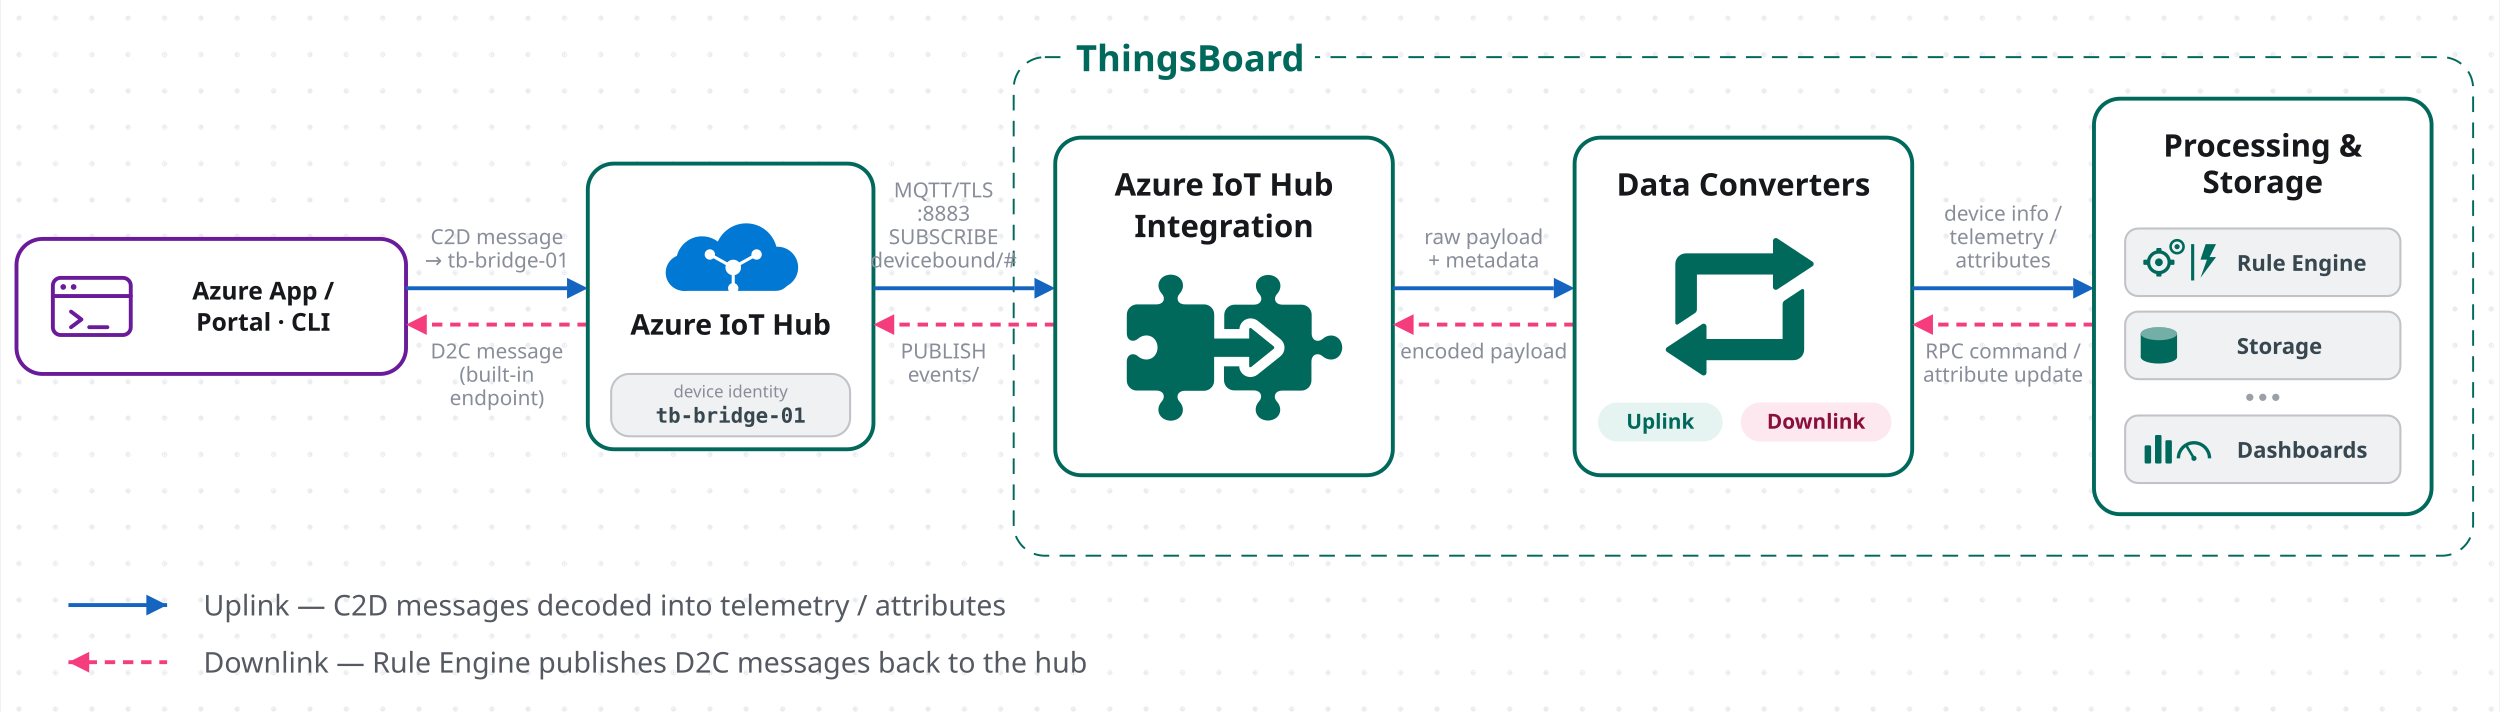
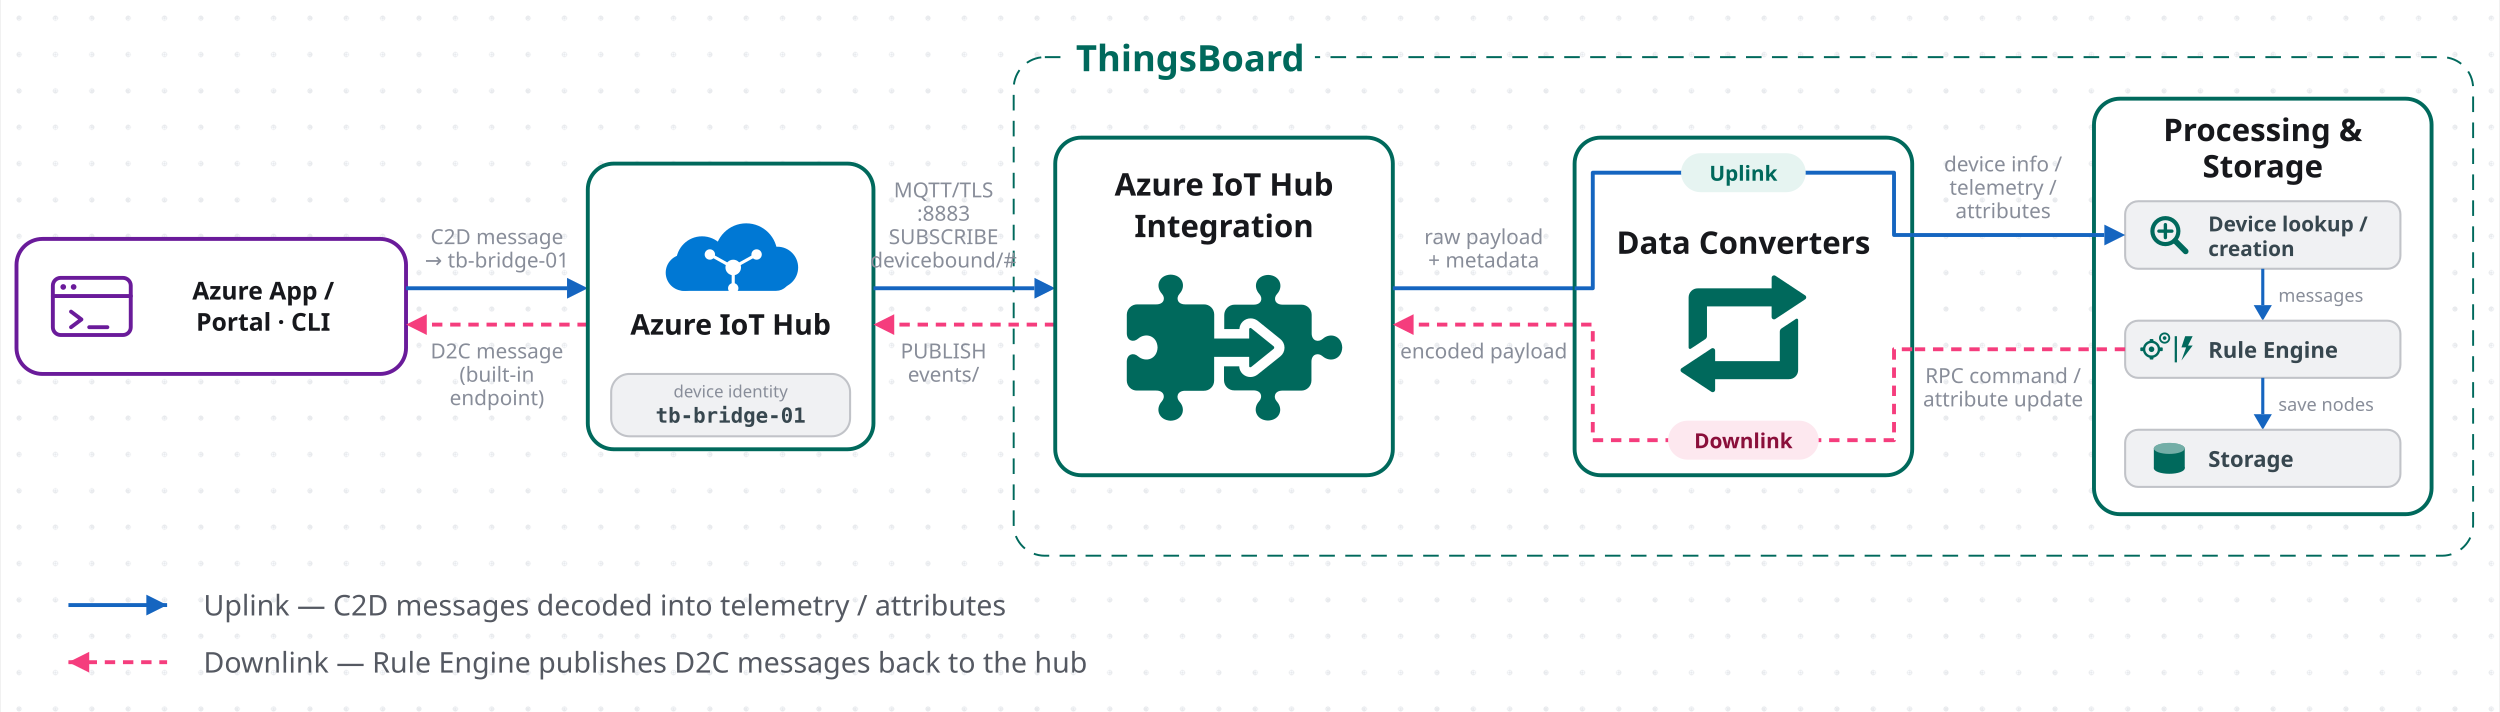
<svg xmlns="http://www.w3.org/2000/svg" width="1430" height="407" viewBox="0 0 962 274">
  <defs>
    <clipPath id="clip0">
      <path fill="#fff" d="M0 0h962v287H0z" />
    </clipPath>
    <pattern id="dots" width="14" height="14" x="0" y="0" patternUnits="userSpaceOnUse">
      <circle cx="7" cy="7" r="1" fill="#e8eaed" />
    </pattern>
  </defs>
  <g clip-path="url(#clip0)">
    <path fill="#fff" d="M0 0h962v287H0z" />
    <path fill="url(#dots)" d="M0 0h962v287H0z" />
    <g transform="translate(0 33)">
      <rect width="562" height="192" x="390" y="-11" fill="none" stroke="#00695c" stroke-dasharray="6,4" stroke-width=".75" rx="12" />
      <path fill="#fff" d="M410-18h96v14h-96z" />
      <text x="458" y="-11" fill="#00695c" dominant-baseline="central" font-family="system-ui,sans-serif" font-size="14" font-weight="600" text-anchor="middle" textLength="88">ThingsBoard</text>
      <rect width="150" height="52" x="6" y="59" fill="#fff" stroke="#6a1b9a" stroke-width="1.5" rx="10" />
      <g fill="none" stroke="#6a1b9a" stroke-linecap="round" stroke-linejoin="round" stroke-width="1.5">
        <rect width="30" height="22" x="20" y="74" fill="#fff" rx="3" />
        <path d="M20 81h30m-23 6 4 3-4 3m7 0h7" />
      </g>
      <circle cx="24" cy="77.5" r="1.1" fill="#6a1b9a" />
      <circle cx="28" cy="77.5" r="1.1" fill="#6a1b9a" />
      <text x="101" y="79" fill="#17181c" dominant-baseline="middle" font-family="system-ui,sans-serif" font-size="9.5" font-weight="600" text-anchor="middle">Azure App /</text>
      <text x="101" y="91" fill="#17181c" dominant-baseline="middle" font-family="system-ui,sans-serif" font-size="9.5" font-weight="600" text-anchor="middle">Portal · CLI</text>
      <path stroke="#1565c0" stroke-width="1.5" d="M156 78h62" />
      <path fill="#1565c0" d="m218 74 8 4-8 4z" />
      <text x="191" y="61" fill="#888d99" font-family="system-ui,sans-serif" font-size="8" text-anchor="middle">C2D message</text>
      <text x="191" y="70" fill="#888d99" font-family="system-ui,sans-serif" font-size="8" text-anchor="middle">→ tb-bridge-01</text>
      <path stroke="#f53d7d" stroke-dasharray="4,3" stroke-width="1.5" d="M226 92h-62" />
      <path fill="#f53d7d" d="m164 88-8 4 8 4z" />
      <text x="191" y="105" fill="#888d99" font-family="system-ui,sans-serif" font-size="8" text-anchor="middle">D2C message</text>
      <text x="191" y="114" fill="#888d99" font-family="system-ui,sans-serif" font-size="8" text-anchor="middle">(built-in</text>
      <text x="191" y="123" fill="#888d99" font-family="system-ui,sans-serif" font-size="8" text-anchor="middle">endpoint)</text>
      <rect width="110" height="110" x="226" y="30" fill="#fff" stroke="#00695c" stroke-width="1.5" rx="10" />
      <g fill="#0078d4">
        <rect width="46" height="11" x="258" y="68" rx="5.5" />
        <circle cx="270" cy="68" r="10" />
        <circle cx="287" cy="65" r="12" />
        <circle cx="299" cy="70" r="8" />
        <circle cx="263" cy="72" r="7" />
      </g>
      <g stroke="#fff" stroke-width="1.2">
        <path d="m282 70-9-5m9 5 9-5m-9 5v8" />
      </g>
      <g fill="#fff">
        <circle cx="282" cy="70" r="3" />
        <circle cx="273" cy="65" r="2" />
        <circle cx="291" cy="65" r="2" />
        <circle cx="282" cy="78" r="2" />
      </g>
      <text x="281" y="92" fill="#17181c" dominant-baseline="middle" font-family="system-ui,sans-serif" font-size="11" font-weight="600" text-anchor="middle">Azure IoT Hub</text>
      <rect width="92" height="24" x="235" y="111" fill="#f0f1f3" stroke="#c1c3c8" stroke-width=".8" rx="7" />
      <text x="281" y="117.5" fill="#888d99" dominant-baseline="central" font-family="system-ui,sans-serif" font-size="6.5" text-anchor="middle">device identity</text>
      <text x="281" y="127" fill="#37474f" dominant-baseline="central" font-family="ui-monospace,Menlo,Consolas,monospace" font-size="8" font-weight="600" text-anchor="middle">tb-bridge-01</text>
      <path stroke="#1565c0" stroke-width="1.5" d="M336 78h62" />
      <path fill="#1565c0" d="m398 74 8 4-8 4z" />
      <text x="363" y="43" fill="#888d99" font-family="system-ui,sans-serif" font-size="8" text-anchor="middle">MQTT/TLS</text>
      <text x="363" y="52" fill="#888d99" font-family="system-ui,sans-serif" font-size="8" text-anchor="middle">:8883</text>
      <text x="363" y="61" fill="#888d99" font-family="system-ui,sans-serif" font-size="8" text-anchor="middle">SUBSCRIBE</text>
      <text x="363" y="70" fill="#888d99" font-family="system-ui,sans-serif" font-size="8" text-anchor="middle" textLength="48" lengthAdjust="spacingAndGlyphs">devicebound/#</text>
      <path stroke="#f53d7d" stroke-dasharray="4,3" stroke-width="1.5" d="M406 92h-62" />
      <path fill="#f53d7d" d="m344 88-8 4 8 4z" />
      <text x="363" y="105" fill="#888d99" font-family="system-ui,sans-serif" font-size="8" text-anchor="middle">PUBLISH</text>
      <text x="363" y="114" fill="#888d99" font-family="system-ui,sans-serif" font-size="8" text-anchor="middle">events/</text>
      <rect width="130" height="130" x="406" y="20" fill="#fff" stroke="#00695c" stroke-width="1.5" rx="10" />
      <text x="471" y="33" fill="#17181c" dominant-baseline="hanging" font-family="system-ui,sans-serif" font-size="12" font-weight="600" text-anchor="middle">Azure IoT Hub</text>
      <text x="471" y="49" fill="#17181c" dominant-baseline="hanging" font-family="system-ui,sans-serif" font-size="12" font-weight="600" text-anchor="middle">Integration</text>
      <g fill="#00695c">
        <path d="M437.48 117.4h7.39c3 0 3.7 2.45 2.14 4.21-2.58 2.87-1.2 7.16 3.43 7.41 4.64-.16 6.01-4.54 3.43-7.32-1.54-1.69-.86-4.22 2.14-4.22h7.22a3.9 3.9 0 0 0 3.96-3.88v-9.17h13.49v3.63c0 .33.42.5.78.25l8.68-7a.66.66 0 0 0 0-.93l-8.68-7c-.34-.25-.78 0-.78.34v3.63h-13.46v-9.26a3.9 3.9 0 0 0-3.95-3.88h-7.22c-3.01 0-3.7-2.45-2.14-4.13 2.58-2.87 1.2-7.17-3.44-7.33-4.63.16-6 4.54-3.43 7.33 1.55 1.68.87 4.13-2.14 4.13h-7.3a4 4 0 0 0-4.04 3.96v7.26c.08 2.87 2.58 3.53 4.3 2.02 2.92-2.54 7.38-1.19 7.55 3.36-.17 4.55-4.63 5.9-7.56 3.37-1.71-1.52-4.2-.85-4.3 2.01v7.33a3.87 3.87 0 0 0 3.93 3.88" />
        <path d="M474.95 117.33h7.4c3 0 3.7 2.53 2.13 4.22-2.58 2.86-1.2 7.24 3.43 7.4 4.64-.16 6.02-4.46 3.44-7.32-1.55-1.68-.87-4.21 2.14-4.21h7.22a3.9 3.9 0 0 0 3.95-3.88v-7.25c0-2.95 2.59-3.63 4.3-2.1 2.92 2.53 7.39 1.18 7.56-3.36-.17-4.55-4.64-5.9-7.47-3.37-1.72 1.52-4.3.85-4.3-2.1V88.2a3.9 3.9 0 0 0-3.96-3.88h-7.22c-3 0-3.7-2.45-2.14-4.13 2.58-2.78 1.2-7.16-3.43-7.33-4.64.17-6.01 4.47-3.43 7.33 1.54 1.68.86 4.13-2.14 4.13h-7.3a4 4 0 0 0-4.05 3.97v5.44h5.84a4.3 4.3 0 0 1 4.3-4.13 4.5 4.5 0 0 1 2.75.93l8.68 7a4.27 4.27 0 0 1 0 6.73l-8.76 7c-.78.58-1.72.93-2.75.93a4.3 4.3 0 0 1-4.3-4.13h-5.85v5.4a3.9 3.9 0 0 0 3.96 3.87" />
      </g>
-       <path stroke="#1565c0" stroke-width="1.5" d="M536 78h62" />
-       <path fill="#1565c0" d="m598 74 8 4-8 4z" />
+       <path stroke="#1565c0" stroke-width="1.5" d="M536 78h70" />
      <text x="571" y="61" fill="#888d99" font-family="system-ui,sans-serif" font-size="8" text-anchor="middle">raw payload</text>
      <text x="571" y="70" fill="#888d99" font-family="system-ui,sans-serif" font-size="8" text-anchor="middle">+ metadata</text>
      <path stroke="#f53d7d" stroke-dasharray="4,3" stroke-width="1.5" d="M606 92h-62" />
      <path fill="#f53d7d" d="m544 88-8 4 8 4z" />
      <text x="571" y="105" fill="#888d99" font-family="system-ui,sans-serif" font-size="8" text-anchor="middle">encoded payload</text>
      <rect width="130" height="130" x="606" y="20" fill="#fff" stroke="#00695c" stroke-width="1.5" rx="10" />
-       <text x="671" y="33" fill="#17181c" dominant-baseline="hanging" font-family="system-ui,sans-serif" font-size="12" font-weight="600" text-anchor="middle">Data Converters</text>
-       <g fill="#00695c">
-         <path d="m697.58 67.75-13.46-8.89a1.1 1.1 0 0 0-1.72.9v4.8h-33.46a4.1 4.1 0 0 0-4.16 4.08V91.4c0 .49.57.79.98.51l6.54-4.31c.5-.32.8-.88.8-1.48v-13.4h29.28v4.8c0 .88.98 1.4 1.72.9l13.46-8.88c.68-.43.68-1.37.02-1.8m-4.16 10.64-6.53 4.32c-.5.32-.8.87-.8 1.47v13.37h-29.3v-4.8a1.1 1.1 0 0 0-1.73-.9l-13.46 8.88a1.07 1.07 0 0 0 0 1.8l13.46 8.88a1.1 1.1 0 0 0 1.73-.9v-4.8h33.43a4.1 4.1 0 0 0 4.18-4.08V78.89a.62.62 0 0 0-.98-.5" />
-       </g>
-       <rect width="48" height="15" x="615" y="122" fill="#e6f4f1" rx="7.5" />
-       <text x="639" y="129" fill="#00695c" dominant-baseline="central" font-family="system-ui,sans-serif" font-size="8" font-weight="700" text-anchor="middle">Uplink</text>
-       <rect width="58" height="15" x="670" y="122" fill="#fde8ef" rx="7.5" />
-       <text x="699" y="129" fill="#8a0f3a" dominant-baseline="central" font-family="system-ui,sans-serif" font-size="8" font-weight="700" text-anchor="middle">Downlink</text>
-       <path stroke="#1565c0" stroke-width="1.5" d="M736 78h62" />
-       <path fill="#1565c0" d="m798 74 8 4-8 4z" />
-       <text x="771" y="52" fill="#888d99" font-family="system-ui,sans-serif" font-size="8" text-anchor="middle">device info /</text>
-       <text x="771" y="61" fill="#888d99" font-family="system-ui,sans-serif" font-size="8" text-anchor="middle">telemetry /</text>
-       <text x="771" y="70" fill="#888d99" font-family="system-ui,sans-serif" font-size="8" text-anchor="middle">attributes</text>
-       <path stroke="#f53d7d" stroke-dasharray="4,3" stroke-width="1.5" d="M806 92h-62" />
-       <path fill="#f53d7d" d="m744 88-8 4 8 4z" />
-       <text x="771" y="105" fill="#888d99" font-family="system-ui,sans-serif" font-size="8" text-anchor="middle">RPC command /</text>
-       <text x="771" y="114" fill="#888d99" font-family="system-ui,sans-serif" font-size="8" text-anchor="middle">attribute update</text>
-       <rect width="130" height="160" x="806" y="5" fill="#fff" stroke="#00695c" stroke-width="1.5" rx="10" />
-       <text x="871" y="18" fill="#17181c" dominant-baseline="hanging" font-family="system-ui,sans-serif" font-size="12" font-weight="600" text-anchor="middle">Processing &amp;</text>
-       <text x="871" y="32" fill="#17181c" dominant-baseline="hanging" font-family="system-ui,sans-serif" font-size="12" font-weight="600" text-anchor="middle">Storage</text>
-       <g transform="translate(117 5)">
-         <g transform="translate(0 32)">
-           <rect width="106" height="26" x="701" y="50" fill="#f0f1f3" stroke="#c1c3c8" stroke-width=".8" rx="5" />
-           <g fill="#00695c" transform="translate(45 -6.5)">
-             <ellipse cx="669" cy="65" rx="7" ry="2.5" />
-             <path d="M662 65h14v9h-14z" />
-             <ellipse cx="669" cy="74" rx="7" ry="2.5" />
-             <ellipse cx="669" cy="65" fill="#e6f4f1" opacity=".5" rx="7" ry="2.5" />
-           </g>
-           <text x="744" y="63" fill="#37474f" dominant-baseline="central" font-family="system-ui,sans-serif" font-size="8.5" font-weight="600">Storage</text>
-         </g>
-         <g transform="translate(0 40)">
-           <rect width="106" height="26" x="701" y="82" fill="#f0f1f3" stroke="#c1c3c8" stroke-width=".8" rx="5" />
-           <g fill="#00695c" transform="translate(47.5 -5.5)">
-             <rect width="2.5" height="7" x="661" y="99" rx=".5" />
-             <rect width="2.5" height="11" x="665" y="95" rx=".5" />
-             <rect width="2.5" height="9" x="669" y="97" rx=".5" />
-             <path fill="none" stroke="#00695c" stroke-width="1.3" d="M674 104a6 6 0 0 1 12 0" />
-             <path stroke="#00695c" stroke-linecap="round" d="m680 104-3-5" />
-             <circle cx="680" cy="104" r="1" />
-           </g>
-           <text x="744" y="95" fill="#37474f" dominant-baseline="central" font-family="system-ui,sans-serif" font-size="8.5" font-weight="600">Dashboards</text>
-         </g>
-         <circle cx="749" cy="115" r="1.4" fill="#9aa0a6" />
-         <circle cx="754" cy="115" r="1.4" fill="#9aa0a6" />
-         <circle cx="759" cy="115" r="1.4" fill="#9aa0a6" />
-         <g transform="translate(0 -72)">
-           <rect width="106" height="26" x="701" y="122" fill="#f0f1f3" stroke="#c1c3c8" stroke-width=".8" rx="5" />
-           <g fill="#00695c" transform="translate(49)">
-             <circle cx="665" cy="135" r="4" fill="none" stroke="#00695c" stroke-width="1.3" />
-             <circle cx="665" cy="135" r="1.5" />
-             <rect width="2" height="2" x="664" y="129.5" rx=".4" />
-             <rect width="2" height="2" x="664" y="138.5" rx=".4" />
-             <rect width="2" height="2" x="659" y="134" rx=".4" />
-             <rect width="2" height="2" x="669" y="134" rx=".4" />
-             <circle cx="672" cy="129" r="2.5" fill="none" stroke="#00695c" />
-             <circle cx="672" cy="129" r="1" />
-             <path stroke="#00695c" stroke-width="1.2" d="M678 128v14" />
-             <path d="m683 128-2 6h2.5l-2.5 7 6-8h-2.5l2.5-5z" />
-           </g>
-           <text x="744" y="135" fill="#37474f" dominant-baseline="central" font-family="system-ui,sans-serif" font-size="8.5" font-weight="600">Rule Engine</text>
+       <path stroke="#1565c0" stroke-width="1.5" fill="none" stroke-linejoin="round" d="M606 78H613V33.5H729V57.5H736" />
+       <path stroke="#f53d7d" stroke-width="1.5" stroke-dasharray="4,3" fill="none" stroke-linejoin="round" d="M736 101.5H729V136.5H613V92H606" />
+       <rect width="48" height="15" x="647" y="26" fill="#e6f4f1" rx="7.5" />
+       <text x="671" y="33.5" fill="#00695c" dominant-baseline="central" font-family="system-ui,sans-serif" font-size="8" font-weight="700" text-anchor="middle">Uplink</text>
+       <text x="671" y="60.5" fill="#17181c" dominant-baseline="middle" font-family="system-ui,sans-serif" font-size="12" font-weight="600" text-anchor="middle">Data Converters</text>
+       <g transform="translate(671 95.5) scale(.85) translate(-669.6 -85.1)">
+         <g fill="#00695c">
+           <path d="m697.58 67.75-13.46-8.89a1.1 1.1 0 0 0-1.72.9v4.8h-33.46a4.1 4.1 0 0 0-4.16 4.08V91.4c0 .49.57.79.98.51l6.54-4.31c.5-.32.8-.88.8-1.48v-13.4h29.28v4.8c0 .88.98 1.4 1.72.9l13.46-8.88c.68-.43.68-1.37.02-1.8m-4.16 10.64-6.53 4.32c-.5.32-.8.87-.8 1.47v13.37h-29.3v-4.8a1.1 1.1 0 0 0-1.73-.9l-13.46 8.88a1.07 1.07 0 0 0 0 1.8l13.46 8.88a1.1 1.1 0 0 0 1.73-.9v-4.8h33.43a4.1 4.1 0 0 0 4.18-4.08V78.89a.62.62 0 0 0-.98-.5" />
        </g>
      </g>
+       <rect width="58" height="15" x="642" y="129" fill="#fde8ef" rx="7.5" />
+       <text x="671" y="136.5" fill="#8a0f3a" dominant-baseline="central" font-family="system-ui,sans-serif" font-size="8" font-weight="700" text-anchor="middle">Downlink</text>
+       <text x="771" y="33" fill="#888d99" font-family="system-ui,sans-serif" font-size="8" text-anchor="middle">device info /</text>
+       <text x="771" y="42" fill="#888d99" font-family="system-ui,sans-serif" font-size="8" text-anchor="middle">telemetry /</text>
+       <text x="771" y="51" fill="#888d99" font-family="system-ui,sans-serif" font-size="8" text-anchor="middle">attributes</text>
+       <text x="771" y="114.5" fill="#888d99" font-family="system-ui,sans-serif" font-size="8" text-anchor="middle">RPC command /</text>
+       <text x="771" y="123.5" fill="#888d99" font-family="system-ui,sans-serif" font-size="8" text-anchor="middle">attribute update</text>
+       <rect width="130" height="160" x="806" y="5" fill="#fff" stroke="#00695c" stroke-width="1.5" rx="10" />
+       <text x="871" y="12" fill="#17181c" dominant-baseline="hanging" font-family="system-ui,sans-serif" font-size="12" font-weight="600" text-anchor="middle">Processing &amp;</text>
+       <text x="871" y="26" fill="#17181c" dominant-baseline="hanging" font-family="system-ui,sans-serif" font-size="12" font-weight="600" text-anchor="middle">Storage</text>
+       <rect width="106" height="26" x="818" y="44.5" fill="#f0f1f3" stroke="#c1c3c8" stroke-width=".8" rx="5" />
+       <g fill="none" stroke="#00695c" stroke-linecap="round">
+         <circle cx="833.5" cy="56" r="5" stroke-width="1.6" />
+         <path stroke-width="2.2" d="m837.3 59.8 4 4" />
+         <path stroke-width="1.3" d="M831 56h5M833.5 53.5v5" />
+       </g>
+       <text x="850" y="53" fill="#37474f" dominant-baseline="central" font-family="system-ui,sans-serif" font-size="8" font-weight="600">Device lookup /</text>
+       <text x="850" y="62.5" fill="#37474f" dominant-baseline="central" font-family="system-ui,sans-serif" font-size="8" font-weight="600">creation</text>
+       <path stroke="#1565c0" stroke-width="1.2" d="M871 70.5v14" />
+       <path fill="#1565c0" d="m867.5 84.5 3.5 6 3.5-6z" />
+       <text x="877" y="80.5" fill="#888d99" font-family="system-ui,sans-serif" font-size="7" dominant-baseline="central">messages</text>
+       <rect width="106" height="22" x="818" y="90.5" fill="#f0f1f3" stroke="#c1c3c8" stroke-width=".8" rx="5" />
+       <g transform="translate(835 101.5) scale(.72) translate(-723.5 -135)">
+         <g fill="#00695c" transform="translate(49)">
+           <circle cx="665" cy="135" r="4" fill="none" stroke="#00695c" stroke-width="1.3" />
+           <circle cx="665" cy="135" r="1.5" />
+           <rect width="2" height="2" x="664" y="129.5" rx=".4" />
+           <rect width="2" height="2" x="664" y="138.5" rx=".4" />
+           <rect width="2" height="2" x="659" y="134" rx=".4" />
+           <rect width="2" height="2" x="669" y="134" rx=".4" />
+           <circle cx="672" cy="129" r="2.5" fill="none" stroke="#00695c" />
+           <circle cx="672" cy="129" r="1" />
+           <path stroke="#00695c" stroke-width="1.2" d="M678 128v14" />
+           <path d="m683 128-2 6h2.5l-2.5 7 6-8h-2.5l2.5-5z" />
+         </g>
+       </g>
+       <text x="850" y="101.5" fill="#37474f" dominant-baseline="central" font-family="system-ui,sans-serif" font-size="8.5" font-weight="600">Rule Engine</text>
+       <path stroke="#1565c0" stroke-width="1.2" d="M871 112.5v14" />
+       <path fill="#1565c0" d="m867.5 126.5 3.5 6 3.5-6z" />
+       <text x="877" y="122.5" fill="#888d99" font-family="system-ui,sans-serif" font-size="7" dominant-baseline="central">save nodes</text>
+       <rect width="106" height="22" x="818" y="132.5" fill="#f0f1f3" stroke="#c1c3c8" stroke-width=".8" rx="5" />
+       <g transform="translate(835 143.5) scale(.85) translate(-714 -63)">
+         <g fill="#00695c" transform="translate(45 -6.5)">
+           <ellipse cx="669" cy="65" rx="7" ry="2.5" />
+           <path d="M662 65h14v9h-14z" />
+           <ellipse cx="669" cy="74" rx="7" ry="2.5" />
+           <ellipse cx="669" cy="65" fill="#e6f4f1" opacity=".5" rx="7" ry="2.5" />
+         </g>
+       </g>
+       <text x="850" y="143.5" fill="#37474f" dominant-baseline="central" font-family="system-ui,sans-serif" font-size="8.5" font-weight="600">Storage</text>
+       <path stroke="#f53d7d" stroke-width="1.5" stroke-dasharray="4,3" fill="none" stroke-linejoin="round" d="M818 101.5H736" />
+       <path stroke="#1565c0" stroke-width="1.5" d="M736 57.5h74" />
+       <path fill="#1565c0" d="m810 53.5 8 4-8 4z" />
      <path stroke="#1565c0" stroke-width="1.5" d="M26 200h38" />
      <path fill="#1565c0" d="m56 196 8 4-8 4z" />
      <text x="78" y="204" fill="#555962" font-family="system-ui,sans-serif" font-size="11">Uplink — C2D messages decoded into telemetry / attributes</text>
      <path stroke="#f53d7d" stroke-dasharray="4,3" stroke-width="1.5" d="M26 222h38" />
      <path fill="#f53d7d" d="m34 218-8 4 8 4z" />
      <text x="78" y="226" fill="#555962" font-family="system-ui,sans-serif" font-size="11">Downlink — Rule Engine publishes D2C messages back to the hub</text>
    </g>
  </g>
</svg>
